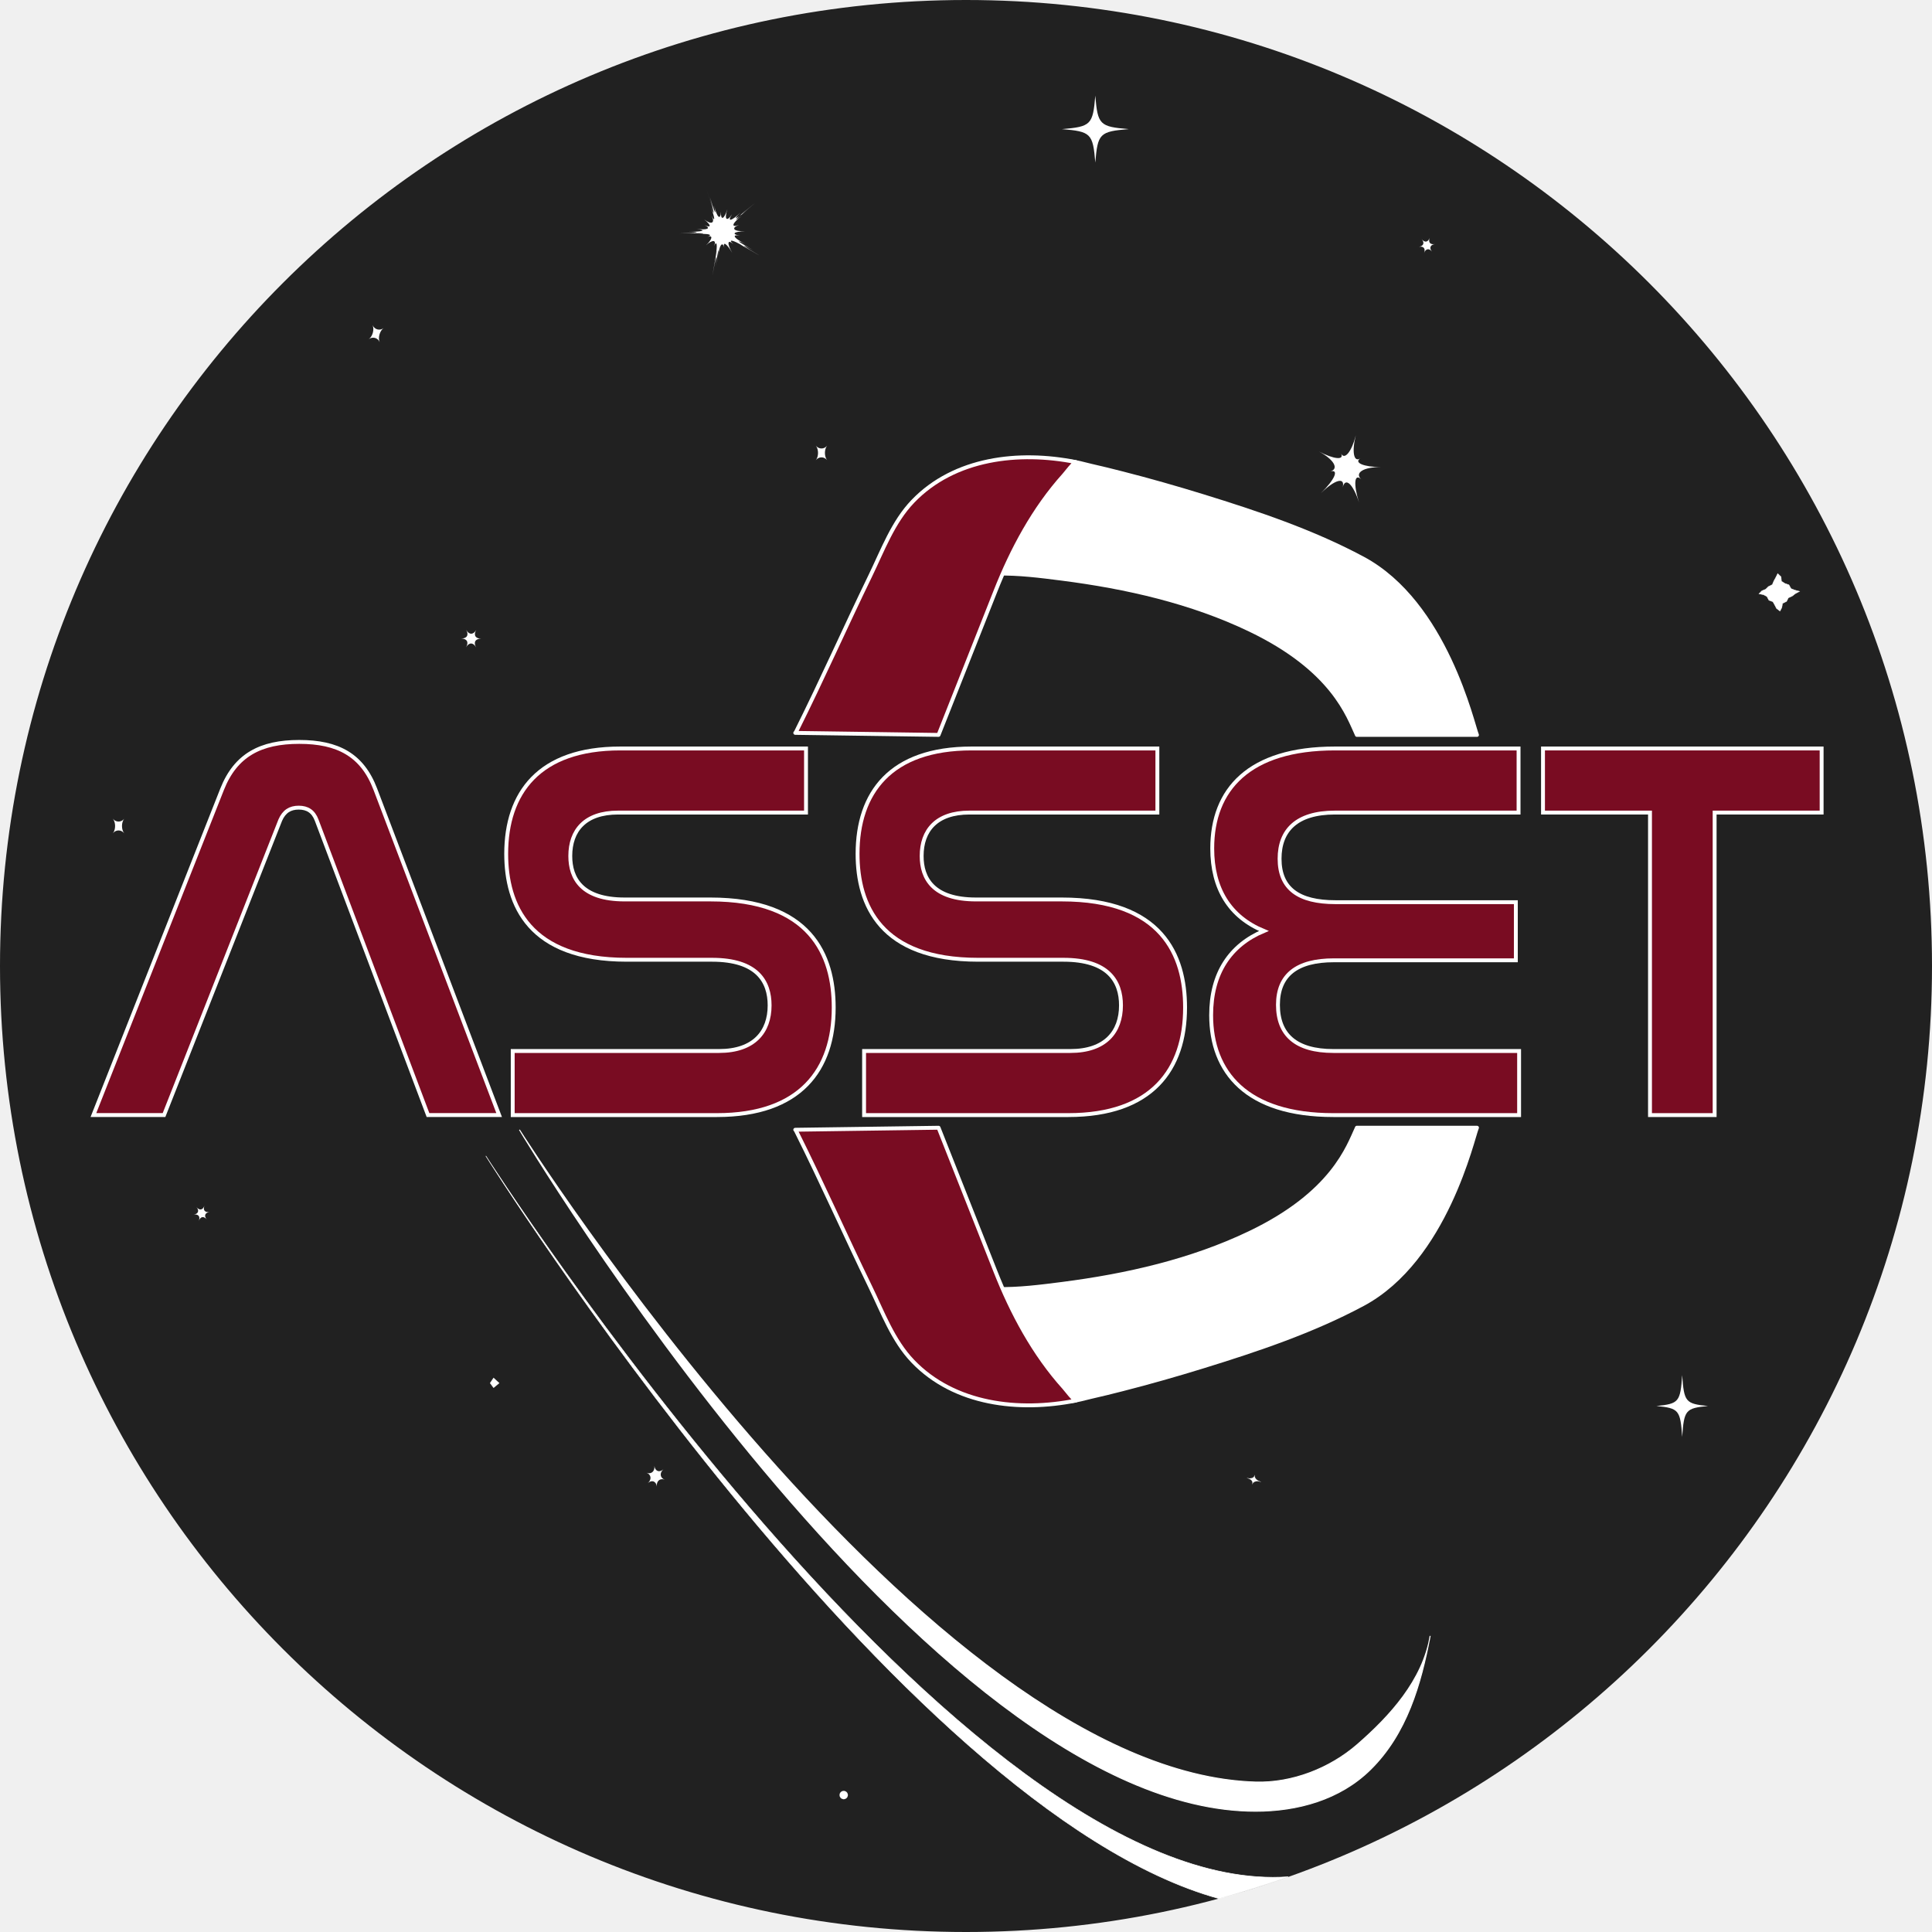
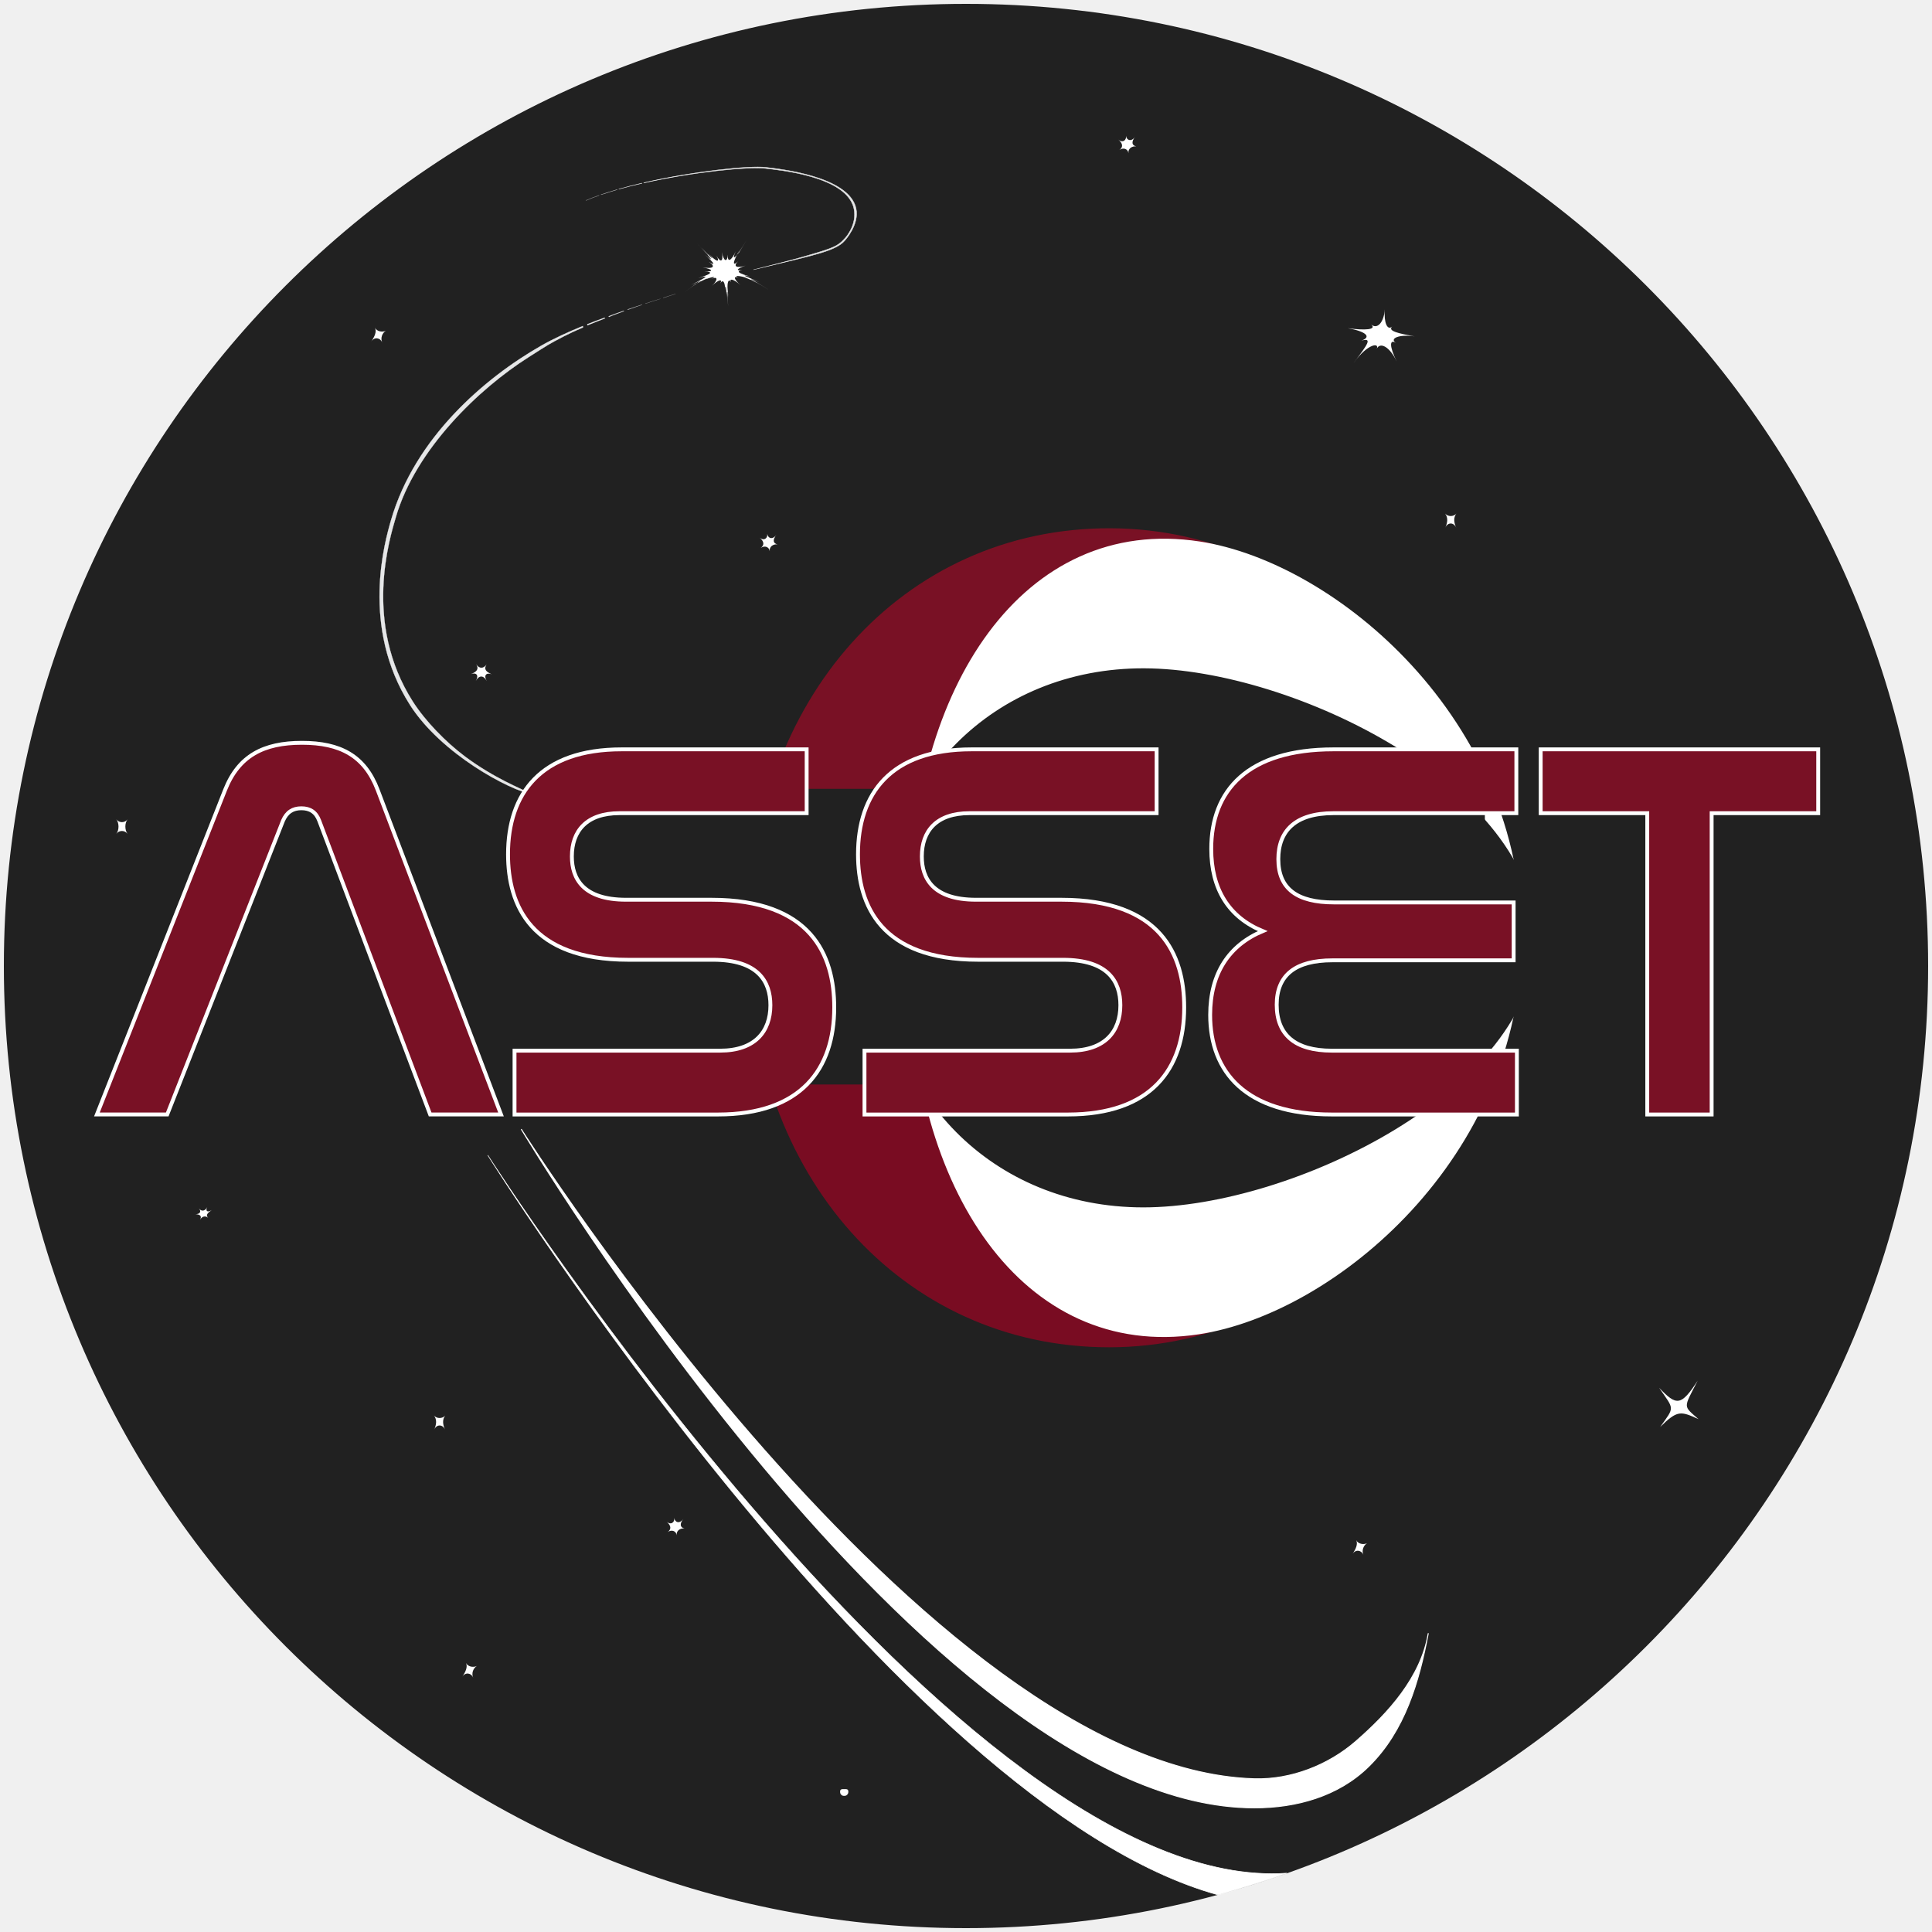
- <svg xmlns="http://www.w3.org/2000/svg" xmlns:xlink="http://www.w3.org/1999/xlink" viewBox="0 0 498 498">
+ <svg xmlns="http://www.w3.org/2000/svg" xmlns:xlink="http://www.w3.org/1999/xlink" viewBox="0 0 500 500">
  <defs>
    <style>
      .cls-1 {
        stroke-width: .15px;
      }

-       .cls-1, .cls-2, .cls-3, .cls-4, .cls-5 {
+       .cls-1, .cls-2, .cls-3, .cls-4 {
        fill: #fff;
      }

-       .cls-1, .cls-3, .cls-4, .cls-6, .cls-5, .cls-7, .cls-8, .cls-9 {
-         stroke: #fff;
+       .cls-1, .cls-3, .cls-5, .cls-6, .cls-7, .cls-8, .cls-9, .cls-10, .cls-11, .cls-12 {
+         stroke-miterlimit: 10;
      }

-       .cls-1, .cls-3, .cls-5, .cls-7, .cls-8, .cls-10, .cls-9 {
-         stroke-miterlimit: 10;
+       .cls-1, .cls-3, .cls-4, .cls-6, .cls-9, .cls-11 {
+         stroke: #fff;
      }

      .cls-3 {
        stroke-width: .25px;
      }

-       .cls-4 {
+       .cls-13 {
+         stroke: #791124;
+       }
+ 
+       .cls-13, .cls-4, .cls-14 {
+         stroke-linecap: round;
+         stroke-linejoin: round;
        stroke-width: .97px;
      }

-       .cls-4, .cls-6 {
-         stroke-linecap: round;
-         stroke-linejoin: round;
+       .cls-13, .cls-9 {
+         fill: #791125;
      }

-       .cls-6, .cls-8 {
-         fill: #790c22;
+       .cls-15, .cls-5 {
+         opacity: .8;
      }

-       .cls-5, .cls-9 {
-         stroke-width: .03px;
+       .cls-15, .cls-5, .cls-16, .cls-6, .cls-7, .cls-17, .cls-18, .cls-10, .cls-19, .cls-12 {
+         fill: #e6e7e8;
      }

-       .cls-7 {
+       .cls-5, .cls-7, .cls-10, .cls-12 {
+         stroke: #e6e7e8;
        stroke-width: .1px;
      }

-       .cls-7, .cls-9 {
-         fill: none;
+       .cls-14 {
+         fill: #790c22;
+         stroke: #790c22;
      }

-       .cls-10 {
+       .cls-16 {
+         opacity: .7;
+       }
+ 
+       .cls-6 {
+         stroke-width: .05px;
+       }
+ 
+       .cls-7, .cls-17 {
+         opacity: .6;
+       }
+ 
+       .cls-8 {
        fill: #212121;
        stroke: #212121;
        stroke-width: 3px;
      }
+ 
+       .cls-19, .cls-12 {
+         opacity: .9;
+       }
+ 
+       .cls-11 {
+         fill: none;
+         stroke-width: .03px;
+       }
    </style>
-     <symbol id="Oct_Star" data-name="Oct Star" viewBox="0 0 103.44 90">
-       <path class="cls-2" d="m77.22,90c-14.83-26.17-36.47-26.34-51.72-.42,15.25-25.93,4.58-44.76-25.5-45,30.08.24,41.05-18.41,26.22-44.58,14.83,26.17,36.47,26.34,51.72.42-15.25,25.93-4.58,44.76,25.5,45-30.08-.24-41.05,18.41-26.22,44.58Z" />
-     </symbol>
    <symbol id="Square_Star" data-name="Square Star" viewBox="0 0 3.99 3.99">
      <path class="cls-2" d="m3.99,3.99c-1.04-1.04-2.96-1.04-3.99,0C1.04,2.96,1.04,1.04,0,0c1.04,1.04,2.96,1.04,3.99,0-1.04,1.04-1.04,2.96,0,3.99Z" />
-     </symbol>
-     <symbol id="Star" viewBox="0 0 16.47 16.74">
-       <path class="cls-2" d="m13.46,16.61c-2.71-4.27-5.18-5.61-5.13-2.78-.05-2.83-2.48-1.43-5.05,2.91,2.57-4.34,3-7.25.89-6.05,2.11-1.21.1-3.24-4.17-4.22,4.27.98,7,.52,5.68-.95,1.33,1.48,2.52-1.18,2.47-5.52.04,4.34,1.3,6.97,2.62,5.46-1.31,1.51,1.43,1.9,5.7.81-4.27,1.09-6.23,3.18-4.06,4.33-2.16-1.15-1.66,1.75,1.05,6.02Z" />
    </symbol>
    <symbol id="Swoop" viewBox="0 0 234.99 175.86">
      <path class="cls-3" d="m234.86,130.55c-1.91,11.42-10.35,20.66-18.78,27.99-7.07,6.15-16.79,9.95-26.21,9.67C104.88,165.68.11.07.11.07.11.07,104.84,175.73,189.87,175.73c10.81,0,21.73-2.98,29.59-10.72,9.36-9.21,13.04-21.95,15.4-34.47Z" />
    </symbol>
-     <symbol id="Twinkling_Star" data-name="Twinkling Star" viewBox="0 0 132.75 132.75">
-       <path class="cls-2" d="m132.75,66.38c-57.75,4.76-61.61,8.63-66.37,66.38-4.76-57.75-8.62-61.61-66.37-66.38C57.75,61.61,61.61,57.75,66.37,0c4.76,57.75,8.62,61.61,66.37,66.38Z" />
-     </symbol>
  </defs>
  <g id="Layer_1" data-name="Layer 1">
-     <circle class="cls-10" cx="249" cy="249" r="247.5" />
+     <circle class="cls-8" cx="250" cy="250" r="247.5" />
  </g>
  <g id="Stars">
-     <use width="132.75" height="132.75" transform="translate(273.7 24.65) scale(.13)" xlink:href="#Twinkling_Star" />
-     <use width="16.47" height="16.74" transform="translate(341.61 110.11) rotate(14.91)" xlink:href="#Star" />
-     <use width="103.44" height="90" transform="translate(118.86 162.36) scale(.05)" xlink:href="#Oct_Star" />
-     <use width="3.99" height="3.99" transform="translate(210.29 114.87) scale(.73 .94)" xlink:href="#Square_Star" />
-     <use width="3.99" height="3.99" transform="translate(96.05 83.81) rotate(15.34) scale(.73 .94)" xlink:href="#Square_Star" />
-     <use width="103.44" height="90" transform="translate(367.84 60.52) rotate(49.81) scale(.04)" xlink:href="#Oct_Star" />
+     <path class="cls-2" d="m350.37,93.84c3.72-4.85,4.82-6.48,1.95-5.68,2.85-1.02.97-2.45-3.54-3.22,4.5.6,7.63.41,6.06-.99,1.54,1.39,3.3-.42,3.55-3.89-.28,3.47.66,5.58,1.92,4.44-1.3,1.18,1.75,1.81,5.79,2.56-4.04-.62-6.62.57-4.82,1.69-1.76-1.12-1.69.99.2,4.82-1.89-3.98-4.38-5.14-5.22-3.23.89-1.71-2.2-1.55-5.88,3.5Z" />
+     <path class="cls-2" d="m125.96,176.24c-.81-1.53-2-1.54-2.83,0,.85-1.44.23-2.27-1.24-1.8,1.48-.58,2.13-1.27,1.36-2.54.74,1.2,1.91,1.21,2.68.02-.79,1.26-.16,1.95,1.32,2.57-1.47-.51-2.11.33-1.28,1.76Z" />
+     <path class="cls-2" d="m98.91,88.62c-.48-1.19-1.98-1.56-2.85-.2.9-1.33,1.47-2.58.99-3.6.44.93,1.86,1.26,2.8.77-.95.62-1.43,1.91-.94,3.04Z" />
+     <use width="3.99" height="3.99" transform="translate(30.1 212.04) scale(.73 .94)" xlink:href="#Square_Star" />
+     <path class="cls-2" d="m198.78,74.9c-4.59-2.94-6.19-3.12-2.45-1.51-3.67-1.82-5.18-2.09-2.53-1.29-2.62-.93-4.13-.8-2.65-.19-1.46-.62-1.22.34.46,1.87-1.67-1.57-3.01-1.82-2.43-.75-.58-1.09-1.05.01-.86,1.96-.19-1.95-.09-.8.2,2.11-.29-2.9-.33-1.73-.08,2.13-.26-3.86-.46-4.98-.38-2.04-.08-2.94-.32-4.06-.44-2.04.12-2.02-.53-3.04-1.2-1.82.67-1.2-.52-.99-2.15.64,1.63-1.6,1.5-2.56-.23-1.79,1.74-.74.3-.71-2.5.56,2.84-1.13,1.43-.91-2.33,1.23,3.84-1.92,2.37-1.66-2.21,1.73,4.59-3.38,5.86-3.79,1.89-1.95,3.9-2.05,5.02-2.61,1.83-1.81,3.16-.93,4.11-1.6,1.65-1.68,2.46.04,2.14-.54-.55-1.09,2.69.52,3.58-.15,1.57-1.45,2,1.27,1.47.36-.92-1.77,2.4,2.08,1.84,1.22-.97-1.81,2.82,2.95,1.98,2.31-1.5-1.59,3.48,3.91,4.36,4.5,1.58,1.52,2.78,3.06,3.72,3.69,1.66,1.37,2.05,2.35,3.28,2.72,2.17.71,1.1,2.02,1.89,1.51,1.41-.92.47,2.44,1.35,2.81,1.58.68-.23,2.13.9,1.65,2-.89-1.11,2.52-.12,1.91,1.74-1.22-1.87,3.09-1.24,2.27,1.11-1.72-2.35,3.99-3.13,4.81-1.37,1.73-1.75,3.12-2.3,4.09-.95,1.87-1.34,2.24-1.32,3.29.06,1.97-1.38,1.33-.27,1.84,1.97,1.08-2.24.78-2.73,1.41-.85,1.15-1.88.3-.71.99,2.06,1.67-2.8-.56-1.37-.17,2.38,1.48-3.83-1.44-2.36-1.07,2.24,1.87Z" />
+     <path class="cls-2" d="m175.14,397.34c-.15-1.14-1.32-1.56-2.33-.85,1.04-.81.83-1.71-.31-2.7,1.12.99,2.17.19,1.99-.96.17,1.18,1.38,1.64,2.37.24-1.02,1.32-.88,2.24.29,2.49-1.16-.11-2.18.62-2.01,1.78Z" />
    <g>
-       <polygon class="cls-2" points="463.87 152.43 462.77 153.02 461.96 153.65 460.98 154.1 460.51 155.02 459.46 155.55 459.3 156.59 458.82 157.51 457.93 156.85 457.48 155.98 456.99 155.1 455.97 154.73 455.44 153.75 454.51 153.27 453.39 153.07 454.15 152.29 455.13 151.89 455.84 151.19 456.84 150.7 457.23 149.76 457.71 148.89 458.23 147.85 459.1 148.68 459.19 149.82 460.09 150.4 461.12 150.75 461.66 151.72 462.63 152.11 463.87 152.43" />
-       <polygon class="cls-7" points="463.87 152.43 462.77 153.02 461.96 153.65 460.98 154.1 460.51 155.02 459.46 155.55 459.3 156.59 458.82 157.51 457.93 156.85 457.48 155.98 456.99 155.1 455.97 154.73 455.44 153.75 454.51 153.27 453.39 153.07 454.15 152.29 455.13 151.89 455.84 151.19 456.84 150.7 457.23 149.76 457.71 148.89 458.23 147.85 459.1 148.68 459.19 149.82 460.09 150.4 461.12 150.75 461.66 151.72 462.63 152.11 463.87 152.43" />
+       <path class="cls-2" d="m219.54,463.7c0,.62-.47,1.08-1.06,1.06-.58.03-1.06-.43-1.06-1.06,0-.63.42-.69,1.06-.68.64-.02,1.06.04,1.06.68Z" />
+       <path class="cls-11" d="m219.54,463.7c0,.62-.47,1.08-1.06,1.06-.58.03-1.06-.43-1.06-1.06,0-.63.42-.69,1.06-.68.64-.02,1.06.04,1.06.68Z" />
    </g>
-     <use width="3.99" height="3.99" transform="translate(29.1 211.04) scale(.73 .94)" xlink:href="#Square_Star" />
-     <path class="cls-2" d="m196.14,66.1c-4.72-2.82-5.99-3.51-2.32-1.25-3.67-2.25-4.9-3.03-2.23-1.41-2.67-1.62-4.09-1.9-2.58-.5-1.51-1.4-1.66-.17-.27,2.23-1.39-2.4-2.51-3.11-2.04-1.3-.47-1.82-1.33-.65-1.55,2.11.22-2.77-.12-1.36-.62,2.55.5-3.91,0-2.54-.9,2.5.9-5.04,1.15-6.43.44-2.52.71-3.9.92-5.3.39-2.55.53-2.75.32-4.16-.38-2.56.7-1.6-.47-1.69-2.12-.16,1.65-1.53,1.9-2.73.45-2.18,1.45-.55.15-.92-2.37-.68,2.51-.25,1.18-.35-2.42-.19,3.6-.16,2.24-.17-2.48-.02,4.72-.15,5.96-.4,2.27-.45,3.7.05,4.9-.35,2.18-.72,2.72.37,3.83-.16,2.02-.96,1.81.81,1.75-.01-.11-1.49,1.86,1.47,2.92.96,1.92-.93,1,1.89.87.58-.23-2.38,1.1,2.96.95,1.66-.27-2.38,1.22,4.03.74,2.81-.89-2.23,1.62,5.04,2.17,6.23.98,2.18,1.18,4.06,1.77,5.24,1.07,2.15.7,3.09,1.67,3.97,1.75,1.61-.09,2.37.82,2.02,1.65-.62-.83,2.64-.16,3.35,1.22,1.28-1.38,2.07-.15,1.8,2.23-.48-2.38,2.28-1.21,1.77,2.14-.93-3.34,2.7-2.4,1.81,1.71-1.63-4.11,3.43-5.19,4.29-1.96,1.56-3.23,2.73-4.13,3.78-1.64,1.91-2.49,1.87-2.88,3.14-.7,2.31-2.18.83-1.35,1.73,1.5,1.62-2.85.11-3.55.75-1.28,1.16-2.28-.42-1.48.74,1.44,2.1-2.93-1.36-1.82-.48,2.01,1.6-3.83-2.08-2.75-1.17,1.97,1.64Z" />
-     <path class="cls-2" d="m169.31,383.18c-.17-1.38-1.28-1.81-2.32-.89,1.04-.92.89-2.2-.32-2.66,1.21.46,2.17-.4,2.01-1.78.17,1.38,1.28,1.81,2.32.89-1.04.92-.89,2.2.32,2.66-1.21-.46-2.17.4-2.01,1.78Z" />
-     <circle class="cls-5" cx="217.48" cy="462.7" r="1.06" />
-     <g>
-       <polygon class="cls-2" points="128.71 356.51 127.22 357.75 126.3 356.51 127.22 355.14 128.71 356.51" />
-       <polygon class="cls-9" points="128.71 356.51 127.22 357.75 126.3 356.51 127.22 355.14 128.71 356.51" />
-     </g>
-     <g>
-       <path class="cls-2" d="m325,381.96c-1.11-.34-1.95-.1-2.22.64.27-.74-.25-1.35-1.36-1.61,1.11.25,1.87-.05,2-.79-.13.74.47,1.41,1.58,1.75Z" />
-       <path class="cls-9" d="m325,381.96c-1.11-.34-1.95-.1-2.22.64.27-.74-.25-1.35-1.36-1.61,1.11.25,1.87-.05,2-.79-.13.74.47,1.41,1.58,1.75Z" />
-     </g>
-     <use width="132.75" height="132.75" transform="translate(426.97 354.45) scale(.1 .12)" xlink:href="#Twinkling_Star" />
-     <use width="103.44" height="90" transform="translate(52.01 310) rotate(49.81) scale(.04)" xlink:href="#Oct_Star" />
+     <path class="cls-2" d="m429.39,359.17c4.49,4.68,5.63,4.81,9.97-1.86-3.73,7.28-3.84,6.38.22,9.97-4.67-2.13-5.46-2.36-9.94,2.03,3.85-5.39,3.67-4.38-.25-10.14Z" />
+     <path class="cls-2" d="m51.77,315.67c.54-.96,0-1.4-1.19-1.43,1.18-.04,1.6-.64.88-1.53.7.94,1.64.75,2.2-.38-.58,1.04-.02,1.6,1.14.82-1.16.83-1.61,1.33-.91,2.05-.68-.64-1.6-.46-2.11.47Z" />
+     <path class="cls-2" d="m115.22,370.09c-.63-1.57-2.28-1.57-2.9,0,.69-1.48.76-2.74,0-3.74.73.84,2.17.84,2.9,0-.76,1-.69,2.26,0,3.74Z" />
+     <path class="cls-2" d="m122.46,434.18c-.48-1.19-1.98-1.56-2.85-.2.9-1.33,1.47-2.58.99-3.6.45.93,1.86,1.26,2.8.77-.95.62-1.44,1.91-.94,3.04Z" />
+     <path class="cls-2" d="m199.21,142.66c-.15-1.14-1.32-1.56-2.33-.85,1.04-.81.83-1.71-.31-2.7,1.12.99,2.17.19,1.99-.96.17,1.18,1.38,1.64,2.37.24-1.02,1.32-.88,2.24.29,2.49-1.16-.11-2.18.62-2.01,1.78Z" />
+     <path class="cls-2" d="m292.05,39.66c-.15-1.14-1.32-1.56-2.33-.85,1.04-.81.83-1.71-.31-2.7,1.12.99,2.17.19,1.99-.96.17,1.18,1.38,1.64,2.37.24-1.02,1.32-.88,2.24.29,2.49-1.16-.11-2.18.62-2.01,1.78Z" />
+     <path class="cls-2" d="m376.9,136.66c-.63-1.57-2.28-1.57-2.9,0,.69-1.48.76-2.74,0-3.74.73.84,2.17.84,2.9,0-.76,1-.69,2.26,0,3.74Z" />
+     <path class="cls-2" d="m352.85,402.4c-.48-1.19-1.98-1.56-2.85-.2.9-1.33,1.47-2.58.99-3.6.44.93,1.86,1.26,2.8.77-.95.62-1.43,1.91-.94,3.04Z" />
  </g>
  <g id="Lines">
-     <use width="234.99" height="175.86" transform="translate(133.78 291.14)" xlink:href="#Swoop" />
-     <path class="cls-1" d="m332.06,483.77c-84.23,5.92-206.83-185.81-206.83-185.81,0,0,105.73,168.52,189,191.43l4.48-1.3,4.58-1.4,3.24-1.03,2.48-.82,3.04-1.07Z" />
-     <path class="cls-4" d="m349.74,189.43c-2.22-4.76-6.12-16.79-27.57-27.08-15.1-7.25-31.87-11.04-48.41-13.16-5.53-.71-11.23-1.44-16.82-1.31,1.16-.4,1.72-1.7,2.1-2.87,1.62-4.97,2.42-10.19,4.42-15.04,1.61-3.91,4.01-7.76,7.73-9.93,3.57-2.08,6.39-.84,10.08,0,2.7.61,5.38,1.27,8.06,1.96,6.93,1.77,13.81,3.73,20.65,5.84,14.06,4.34,28.32,9.12,41.33,16.09,21.45,11.5,28.31,42.96,29.42,45.52h-30.99Z" />
-     <path class="cls-6" d="m205,188.91l36.93.52s14.65-37.02,14.66-37.05c4.25-10.75,9.87-21.28,17.69-29.96.27-.3,2.67-3.39,3.01-3.32-14.63-2.92-31.24-1.06-41.99,10.13-5.12,5.33-7.8,12.67-11,19.25-6.43,13.23-12.38,26.69-18.95,39.84-.07.14-.13.27-.2.41l-.16.18Z" />
-     <path class="cls-4" d="m349.74,290.69c-2.22,4.76-6.12,16.79-27.57,27.08-15.1,7.25-31.87,11.04-48.41,13.16-5.53.71-11.23,1.44-16.82,1.31,1.16.4,1.72,1.7,2.1,2.87,1.62,4.97,2.42,10.19,4.42,15.04,1.61,3.91,4.01,7.76,7.73,9.93,3.57,2.08,6.39.84,10.08,0,2.7-.61,5.38-1.27,8.06-1.96,6.93-1.77,13.81-3.73,20.65-5.84,14.06-4.34,28.32-9.12,41.33-16.09,21.45-11.5,28.31-42.96,29.42-45.52h-30.99Z" />
-     <path class="cls-6" d="m205,291.21l36.93-.52s14.65,37.02,14.66,37.05c4.25,10.75,9.87,21.28,17.69,29.96.27.3,2.67,3.39,3.01,3.32-14.63,2.92-31.24,1.06-41.99-10.13-5.12-5.33-7.8-12.67-11-19.25-6.43-13.23-12.38-26.69-18.95-39.84-.07-.14-.13-.27-.2-.41l-.16-.18Z" />
+     <use width="234.99" height="175.86" transform="translate(134.78 292.14)" xlink:href="#Swoop" />
+     <path class="cls-1" d="m333.06,484.77c-84.23,5.92-206.83-185.81-206.83-185.81,0,0,105.73,168.52,189,191.43l4.48-1.3,4.58-1.4,3.24-1.03,2.48-.82,3.04-1.07Z" />
+     <path class="cls-14" d="m194.42,242.56c-.02.91-.03,1.82-.03,2.73,0,58.18,39.07,102.9,92.65,102.9s97.02-47.16,97.02-105.34c0-.1,0-.2,0-.3h-189.64Z" />
+     <path class="cls-4" d="m236.15,242.56c-.12,2.64-.18,5.27-.18,7.89,0,56.32,28.75,101.25,74.18,94.39,35.14-5.3,83.18-45.66,83.18-101.98,0-.1,0-.2,0-.3h-157.18Z" />
+     <path class="cls-8" d="m229.68,242.56c-.02.62-.04,1.25-.04,1.87,0,37.62,27.94,66.54,66.25,66.54s100.13-30.5,100.13-68.12c0-.1,0-.2,0-.3h-166.33Z" />
+     <path class="cls-13" d="m194.42,242.56c-.02-.91-.02-1.82-.02-2.73.17-58.18,39.37-102.79,92.95-102.63,53.58.16,96.88,47.45,96.71,105.63,0,.1,0,.2,0,.3l-189.64-.56Z" />
+     <path class="cls-4" d="m236.14,242.68c-.11-2.64-.17-5.27-.16-7.89.17-56.32,29.05-101.16,74.46-94.17,35.12,5.41,83.05,45.9,82.88,102.23,0,.1,0,.2,0,.3l-157.18-.46Z" />
+     <path class="cls-8" d="m229.68,242.68c-.01-.62-.04-1.25-.04-1.87.11-37.62,28.14-66.46,66.45-66.35s100.04,30.79,99.92,68.41c0,.1,0,.2,0,.3l-166.33-.48Z" />
+     <polygon class="cls-8" points="129.42 242.11 382.78 242.11 382.78 205.65 256.03 205.65 129.27 205.65 129.27 242.41 129.27 279.16 256.03 279.16 382.78 279.16 382.78 242.41 382.78 242.11 129.42 242.11" />
+     <path class="cls-18" d="m156.54,82.3s-.04-.07-.07-.11c-1.72.64-2.81,1-4.52,1.7.01.08.02.17.04.25,0,.03.02.06.03.09,1.63-.69,2.77-1.11,4.6-1.82-.03-.04-.06-.07-.08-.1Z" />
+     <path class="cls-19" d="m161.43,80.4c-.13.05-.13.04-.26.08-.27.09-.35.13-.62.23-.14.05-.29.1-.43.15-.36.13-.73.26-1.1.39-.33.12-.41.16-.75.28-.35.13-.46.19-.81.32,0,.01.01.02.02.04.05.07.09.13.13.17.26-.1.27-.12.52-.22.24-.09.23-.1.47-.2.33-.13.67-.25,1-.37.16-.06.32-.12.48-.18.19-.07.38-.14.57-.21.24-.09.3-.12.54-.21.15-.05.16-.05.31-.11-.02-.05-.04-.11-.06-.17Z" />
+     <path class="cls-15" d="m166.16,78.81c-.47.15-.79.26-1.28.42-.24.08-.48.16-.72.24-.46.15-.93.31-1.41.47-.18.06-.16.04-.34.1.02.05.04.11.06.16.04-.02.09-.03.13-.05.36-.13.53-.18.88-.31.41-.15.82-.29,1.22-.43.4-.14.79-.28,1.17-.41.16-.06.16-.06.32-.11-.01-.03-.03-.06-.04-.09Z" />
+     <path class="cls-16" d="m170.9,77.32s-.09.03-.14.04c-.29.09-.47.13-.79.23-.32.1-.65.2-.99.31-.26.08-.53.17-.81.26-.44.14-.67.23-1.14.38,0,.03.02.06.03.09.17-.06.1-.06.27-.12.31-.11.84-.28,1.45-.48.57-.18,1.21-.38,1.82-.58.16-.05.17-.04.33-.09,0-.02-.02-.03-.03-.05Z" />
+     <path class="cls-6" d="m136.78,92.44c5.54-3.51,4.97-3.22,9.22-5.44,1.27-.66,2.97-1.44,4.91-2.28,0-.03-.02-.06-.03-.09-.02-.09-.03-.17-.04-.26-3.91,1.6-7.67,3.32-10.73,5.07-14.75,8.41-32.73,23.9-38.89,45.11-1.58,5.44-8.01,27.62,4.89,47.89,8.01,12.58,25.67,22.09,31.89,23.21-3.05-1.46-10.26-4.33-17.67-9.87-4.97-3.72-10.29-9.18-13.51-14.24-12.9-20.28-5.96-42.26-4.38-47.7,5.09-17.55,21.52-33.27,34.33-41.39Z" />
+     <path class="cls-17" d="m174.8,76.04s-.09.03-.14.04c-.29.09.26-.08-.05.02-.32.1-.65.2-.99.31-.26.08-.53.17-.81.26-.44.14-.71.23-1.19.38,0,.03.02.06.03.09.17-.06.15-.05.31-.11.31-.11.84-.28,1.45-.48.57-.18.34-.12.96-.31.16-.05.31-.09.46-.14,0-.02-.02-.03-.03-.05Z" />
+     <path class="cls-7" d="m155.03,50.56c-1.21.43-2.36.87-3.42,1.33,1.07-.46,2.22-.9,3.42-1.32,0,0,0,0,0,0Z" />
+     <path class="cls-5" d="m159.67,49.08c-1.44.42-2.84.86-4.16,1.32,0,0,0,0,0,0,1.33-.46,2.72-.89,4.17-1.31,0,0,0-.01,0-.02Z" />
+     <path class="cls-12" d="m166.1,47.4c-2.03.47-4.03.98-5.94,1.53,0,0,0,.01.01.02,1.92-.54,3.92-1.04,5.96-1.5-.01-.01-.02-.03-.03-.04Z" />
+     <path class="cls-10" d="m221.56,54c-1.76-8.42-19.92-10.28-23.39-10.69-4.2-.5-18.57,1-31.55,3.98.01.01.02.03.03.05,12.93-2.9,27.21-4.26,31.41-3.76,3.47.42,21.18,2.01,22.94,10.43.84,4.02-1.96,7.24-2.17,7.48-1.59,1.76-2.26,2.37-7.19,3.86-1.11.33-2.43.72-4.01,1.18-2.52.73-9.97,2.64-12.63,3.27,2.65-.63,6.48-1.54,11.11-2.67,5.43-1.32,8.2-2.17,10-3.06,1.09-.54,1.84-1.02,2.56-1.86.2-.24,3.73-4.17,2.89-8.19Z" />
  </g>
  <g id="ASSET">
    <g>
-       <path class="cls-8" d="m42.28,287.42h-18.2l33.18-84c3.5-8.82,9.94-12.18,19.88-12.18s16.24,3.36,19.6,12.18l31.92,84h-18.34l-28.7-76.02c-.84-2.24-2.38-3.22-4.62-3.22s-3.78.98-4.76,3.22l-29.96,76.02Z" />
-       <path class="cls-8" d="m207.76,192.93v16.52h-48.44c-8.54,0-12.32,4.62-12.32,11.2,0,5.74,2.94,11.2,14,11.2h22.12c25.76,0,31.78,14.28,31.78,27.86,0,15.96-8.54,27.72-30.1,27.72h-52.64v-16.52h53.2c8.96,0,13.02-4.9,13.02-11.76,0-6.16-3.22-11.76-14.84-11.76h-21.98c-25.2,0-31.08-14.14-31.08-27.3,0-15.68,8.4-27.16,29.4-27.16h47.88Z" />
-       <path class="cls-8" d="m298.33,192.93v16.52h-48.44c-8.54,0-12.32,4.62-12.32,11.2,0,5.74,2.94,11.2,14,11.2h22.12c25.76,0,31.78,14.28,31.78,27.86,0,15.96-8.54,27.72-30.1,27.72h-52.64v-16.52h53.2c8.96,0,13.02-4.9,13.02-11.76,0-6.16-3.22-11.76-14.84-11.76h-21.98c-25.2,0-31.08-14.14-31.08-27.3,0-15.68,8.4-27.16,29.4-27.16h47.88Z" />
-       <path class="cls-8" d="m391.43,192.93v16.52h-47.32c-9.94,0-14.28,4.62-14.28,11.9,0,7.7,4.9,11.2,14.42,11.2h46.48v14.98h-46.9c-9.52,0-14.42,3.78-14.42,11.48s4.62,11.9,14.28,11.9h47.88v16.52h-47.88c-22.4,0-31.5-11.06-31.5-25.76,0-10.78,4.9-18.06,13.58-21.7-8.82-3.64-13.3-10.92-13.3-21.28,0-15.12,9.38-25.76,31.64-25.76h47.32Z" />
-       <path class="cls-8" d="m469.55,192.93v16.52h-27.58v77.98h-16.66v-77.98h-27.58v-16.52h71.82Z" />
+       <path class="cls-9" d="m43.28,288.42h-18.2l33.18-84c3.5-8.82,9.94-12.18,19.88-12.18s16.24,3.36,19.6,12.18l31.92,84h-18.34l-28.7-76.02c-.84-2.24-2.38-3.22-4.62-3.22s-3.78.98-4.76,3.22l-29.96,76.02Z" />
+       <path class="cls-9" d="m208.76,193.93v16.52h-48.44c-8.54,0-12.32,4.62-12.32,11.2,0,5.74,2.94,11.2,14,11.2h22.12c25.76,0,31.78,14.28,31.78,27.86,0,15.96-8.54,27.72-30.1,27.72h-52.64v-16.52h53.2c8.96,0,13.02-4.9,13.02-11.76,0-6.16-3.22-11.76-14.84-11.76h-21.98c-25.2,0-31.08-14.14-31.08-27.3,0-15.68,8.4-27.16,29.4-27.16h47.88Z" />
+       <path class="cls-9" d="m299.33,193.93v16.52h-48.44c-8.54,0-12.32,4.62-12.32,11.2,0,5.74,2.94,11.2,14,11.2h22.12c25.76,0,31.78,14.28,31.78,27.86,0,15.96-8.54,27.72-30.1,27.72h-52.64v-16.52h53.2c8.96,0,13.02-4.9,13.02-11.76,0-6.16-3.22-11.76-14.84-11.76h-21.98c-25.2,0-31.08-14.14-31.08-27.3,0-15.68,8.4-27.16,29.4-27.16h47.88Z" />
+       <path class="cls-9" d="m392.43,193.93v16.52h-47.32c-9.94,0-14.28,4.62-14.28,11.9,0,7.7,4.9,11.2,14.42,11.2h46.48v14.98h-46.9c-9.52,0-14.42,3.78-14.42,11.48s4.62,11.9,14.28,11.9h47.88v16.52h-47.88c-22.4,0-31.5-11.06-31.5-25.76,0-10.78,4.9-18.06,13.58-21.7-8.82-3.64-13.3-10.92-13.3-21.28,0-15.12,9.38-25.76,31.64-25.76h47.32Z" />
+       <path class="cls-9" d="m470.55,193.93v16.52h-27.58v77.98h-16.66v-77.98h-27.58v-16.52h71.82Z" />
    </g>
  </g>
</svg>
